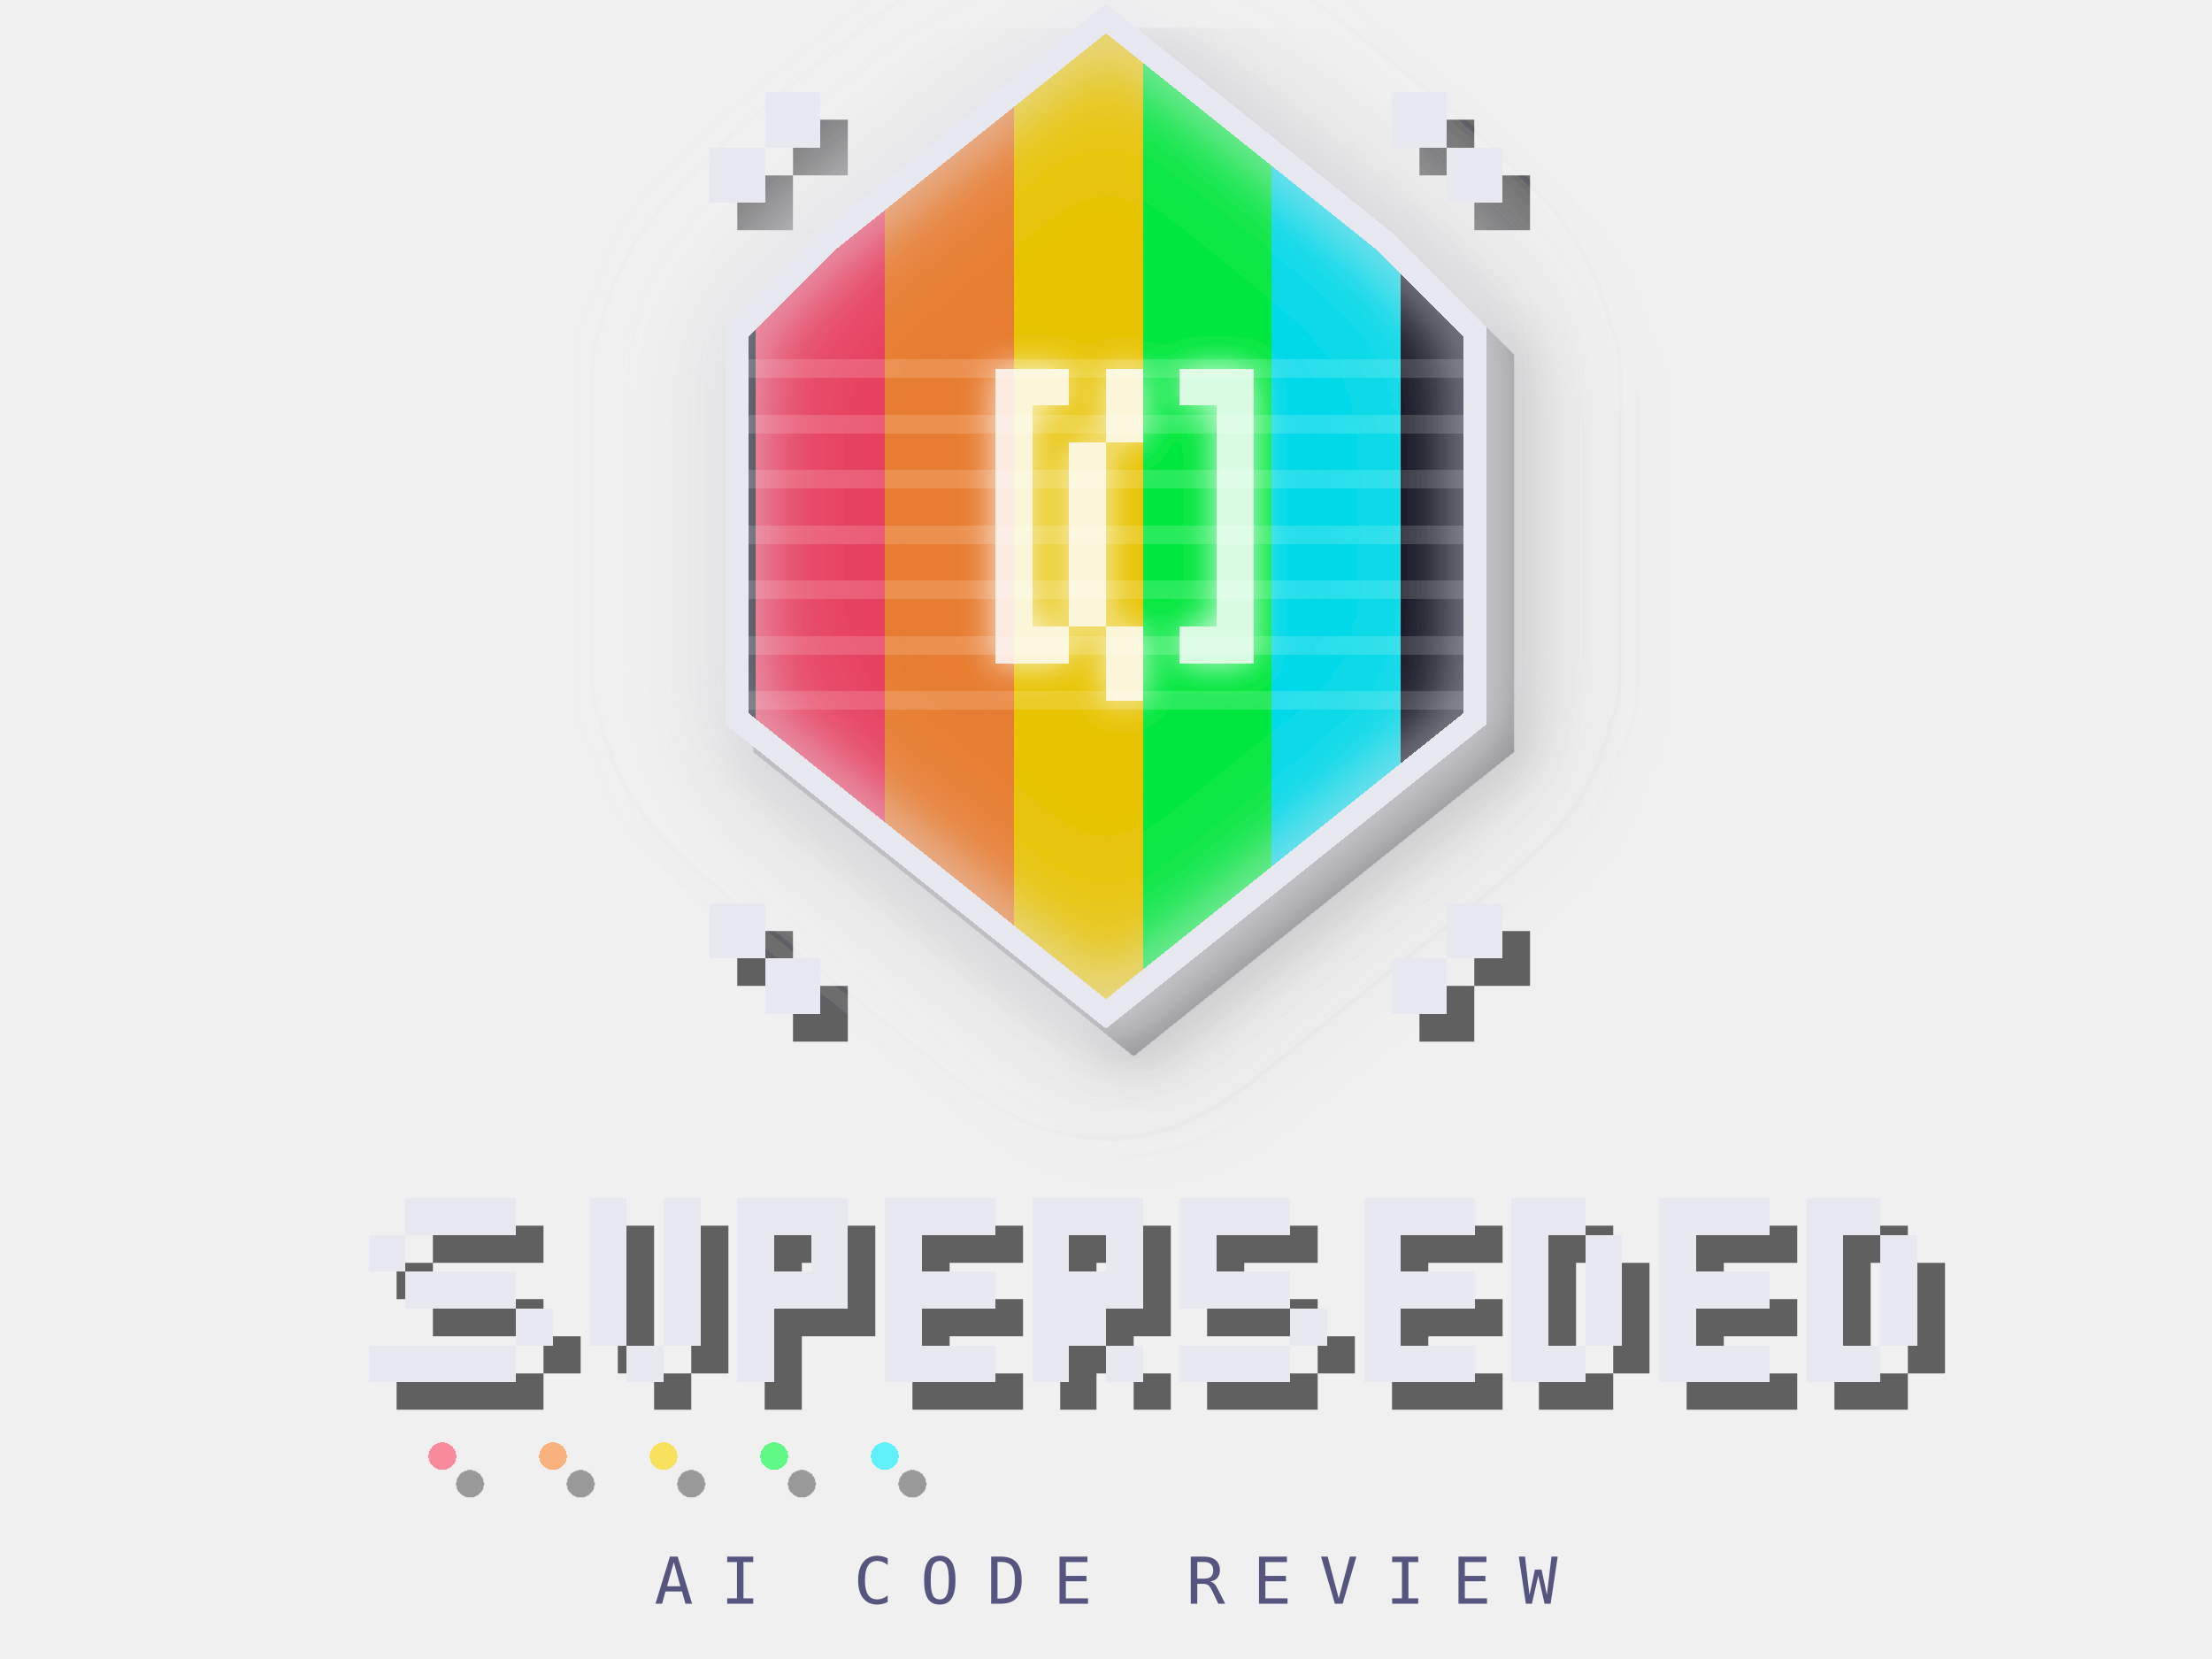
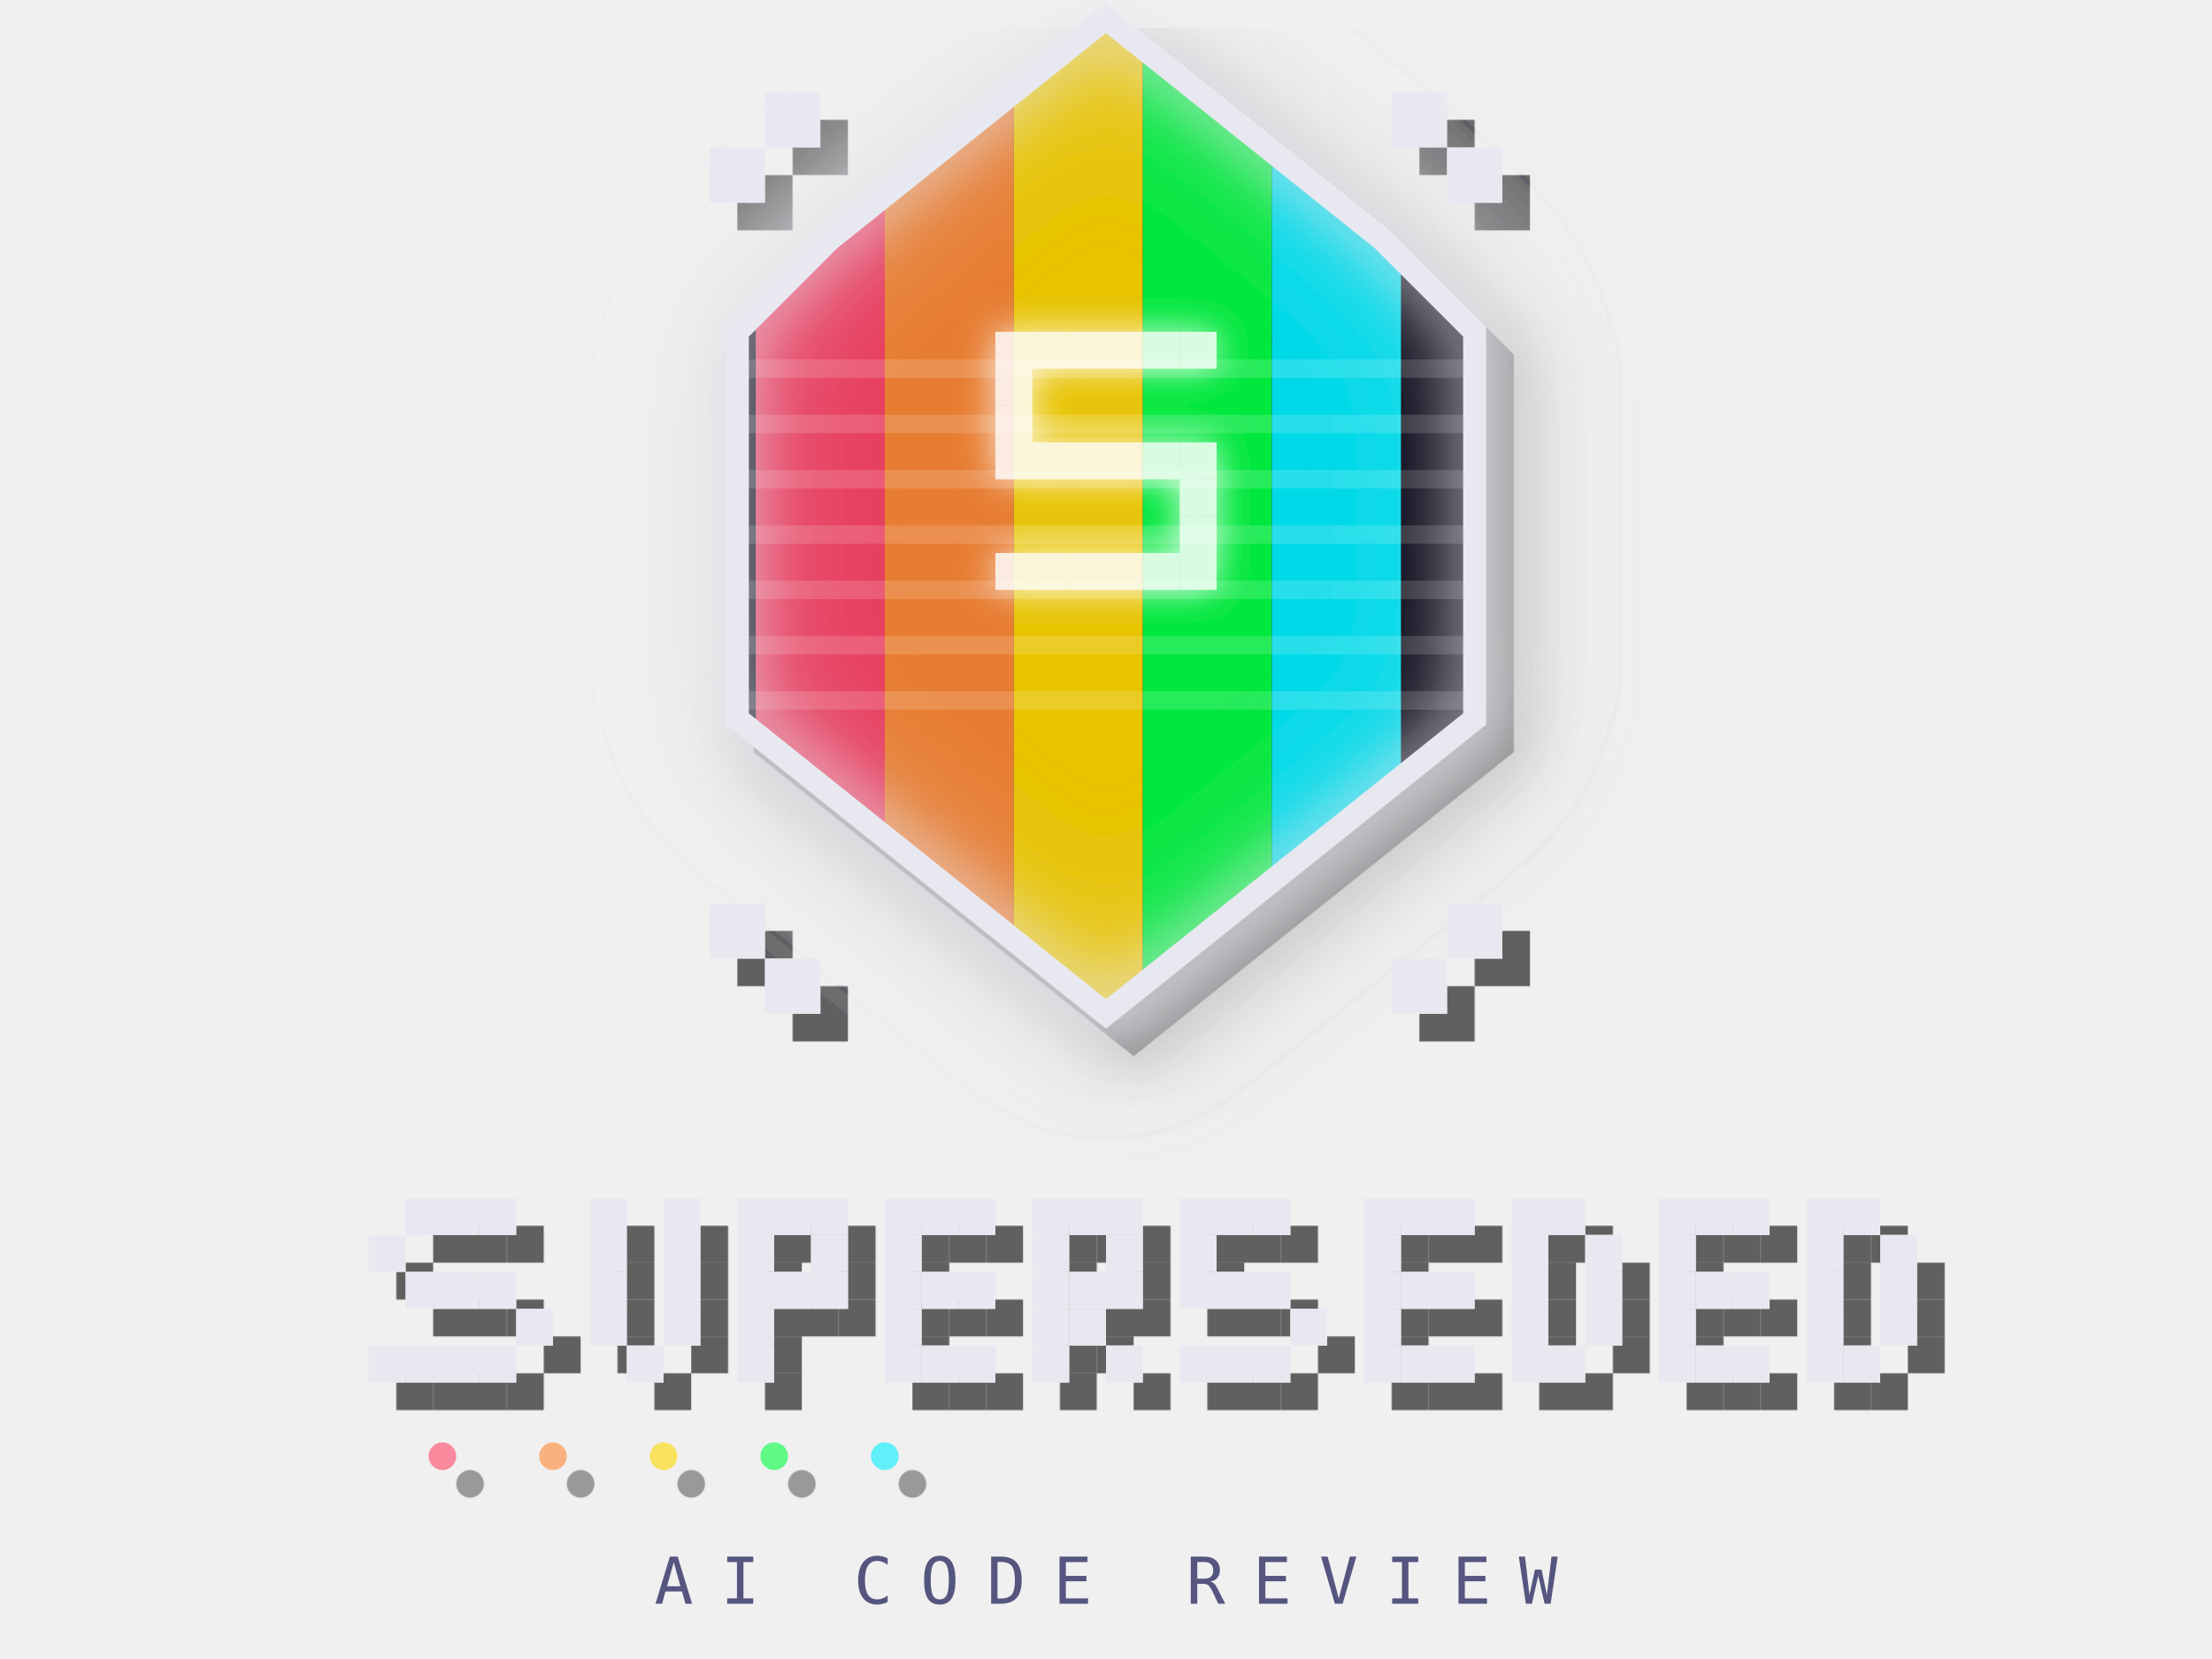
- <svg xmlns="http://www.w3.org/2000/svg" viewBox="0 0 240 180" width="240" height="180" shape-rendering="crispEdges">
+ <svg xmlns="http://www.w3.org/2000/svg" viewBox="0 0 240 180" width="240" height="180">
  <defs>
-     <clipPath id="shieldClip">
-       <polygon points="         120,2         110,10 100,18 90,26 80,36         80,78         90,86 100,94 110,102 120,110         130,102 140,94 150,86 160,78         160,36         150,26 140,18 130,10       " />
-     </clipPath>
+     <filter id="shieldShadow" x="-10%" y="-10%" width="130%" height="130%">
+       <feDropShadow dx="3" dy="3" stdDeviation="0" flood-color="#000" flood-opacity="0.6" />
+     </filter>
    <filter id="glow" x="-20%" y="-20%" width="140%" height="140%">
      <feGaussianBlur stdDeviation="2" result="blur" />
      <feMerge>
        <feMergeNode in="blur" />
        <feMergeNode in="SourceGraphic" />
      </feMerge>
    </filter>
    <filter id="neonGlow" x="-50%" y="-50%" width="200%" height="200%">
      <feGaussianBlur stdDeviation="3" result="blur1" />
      <feGaussianBlur stdDeviation="6" result="blur2" />
      <feMerge>
        <feMergeNode in="blur2" />
        <feMergeNode in="blur1" />
        <feMergeNode in="SourceGraphic" />
      </feMerge>
    </filter>
-     <filter id="dropShadow" x="-10%" y="-10%" width="130%" height="130%">
-       <feDropShadow dx="3" dy="3" stdDeviation="0" flood-color="#000" flood-opacity="0.6" />
-     </filter>
+     <clipPath id="shieldClip">
+       <polygon points="         120,2         110,10 100,18 90,26 80,36         80,78         90,86 100,94 110,102 120,110         130,102 140,94 150,86 160,78         160,36         150,26 140,18 130,10       " />
+     </clipPath>
  </defs>
-   <g filter="url(#dropShadow)">
+   <g filter="url(#shieldShadow)">
    <polygon points="       120,2       110,10 100,18 90,26 80,36       80,78       90,86 100,94 110,102 120,110       130,102 140,94 150,86 160,78       160,36       150,26 140,18 130,10     " fill="#0a0a18" />
    <g clip-path="url(#shieldClip)">
      <rect x="82" y="0" width="14" height="120" fill="#ff4466" opacity="0.9" />
      <rect x="96" y="0" width="14" height="120" fill="#ff8833" opacity="0.9" />
      <rect x="110" y="0" width="14" height="120" fill="#ffd700" opacity="0.9" />
      <rect x="124" y="0" width="14" height="120" fill="#00ff41" opacity="0.9" />
      <rect x="138" y="0" width="14" height="120" fill="#00f0ff" opacity="0.9" />
      <g opacity="0.15">
        <line x1="70" y1="40" x2="170" y2="40" stroke="#fff" stroke-width="2" />
        <line x1="70" y1="46" x2="170" y2="46" stroke="#fff" stroke-width="2" />
        <line x1="70" y1="52" x2="170" y2="52" stroke="#fff" stroke-width="2" />
        <line x1="70" y1="58" x2="170" y2="58" stroke="#fff" stroke-width="2" />
        <line x1="70" y1="64" x2="170" y2="64" stroke="#fff" stroke-width="2" />
        <line x1="70" y1="70" x2="170" y2="70" stroke="#fff" stroke-width="2" />
        <line x1="70" y1="76" x2="170" y2="76" stroke="#fff" stroke-width="2" />
      </g>
    </g>
    <polygon points="       120,2       110,10 100,18 90,26 80,36       80,78       90,86 100,94 110,102 120,110       130,102 140,94 150,86 160,78       160,36       150,26 140,18 130,10     " fill="none" stroke="#e8e8f0" stroke-width="2.5" stroke-linejoin="miter" filter="url(#neonGlow)" />
    <rect x="77" y="16" width="6" height="6" fill="#e8e8f0" />
    <rect x="83" y="10" width="6" height="6" fill="#e8e8f0" />
    <rect x="157" y="16" width="6" height="6" fill="#e8e8f0" />
    <rect x="151" y="10" width="6" height="6" fill="#e8e8f0" />
    <rect x="77" y="98" width="6" height="6" fill="#e8e8f0" />
    <rect x="83" y="104" width="6" height="6" fill="#e8e8f0" />
    <rect x="157" y="98" width="6" height="6" fill="#e8e8f0" />
    <rect x="151" y="104" width="6" height="6" fill="#e8e8f0" />
    <g transform="translate(120, 56)" opacity="0.85" filter="url(#glow)">
+       <rect x="-12" y="-20" width="4" height="4" fill="#fff" />
+       <rect x="-8" y="-20" width="4" height="4" fill="#fff" />
+       <rect x="-4" y="-20" width="4" height="4" fill="#fff" />
+       <rect x="0" y="-20" width="4" height="4" fill="#fff" />
+       <rect x="4" y="-20" width="4" height="4" fill="#fff" />
+       <rect x="8" y="-20" width="4" height="4" fill="#fff" />
      <rect x="-12" y="-16" width="4" height="4" fill="#fff" />
      <rect x="-12" y="-12" width="4" height="4" fill="#fff" />
      <rect x="-12" y="-8" width="4" height="4" fill="#fff" />
-       <rect x="-12" y="-4" width="4" height="4" fill="#fff" />
-       <rect x="-8" y="-16" width="4" height="4" fill="#fff" />
-       <rect x="-8" y="12" width="4" height="4" fill="#fff" />
-       <rect x="-12" y="0" width="4" height="4" fill="#fff" />
+       <rect x="-8" y="-8" width="4" height="4" fill="#fff" />
+       <rect x="-4" y="-8" width="4" height="4" fill="#fff" />
+       <rect x="0" y="-8" width="4" height="4" fill="#fff" />
+       <rect x="4" y="-8" width="4" height="4" fill="#fff" />
+       <rect x="8" y="-8" width="4" height="4" fill="#fff" />
+       <rect x="8" y="-4" width="4" height="4" fill="#fff" />
+       <rect x="8" y="0" width="4" height="4" fill="#fff" />
      <rect x="-12" y="4" width="4" height="4" fill="#fff" />
-       <rect x="-12" y="8" width="4" height="4" fill="#fff" />
-       <rect x="-12" y="12" width="4" height="4" fill="#fff" />
-       <rect x="0" y="-16" width="4" height="4" fill="#fff" />
-       <rect x="0" y="-12" width="4" height="4" fill="#fff" />
-       <rect x="-4" y="-8" width="4" height="4" fill="#fff" />
-       <rect x="-4" y="-4" width="4" height="4" fill="#fff" />
-       <rect x="-4" y="0" width="4" height="4" fill="#fff" />
+       <rect x="-8" y="4" width="4" height="4" fill="#fff" />
      <rect x="-4" y="4" width="4" height="4" fill="#fff" />
-       <rect x="-4" y="8" width="4" height="4" fill="#fff" />
-       <rect x="0" y="12" width="4" height="4" fill="#fff" />
-       <rect x="0" y="16" width="4" height="4" fill="#fff" />
-       <rect x="8" y="-16" width="4" height="4" fill="#fff" />
-       <rect x="12" y="-16" width="4" height="4" fill="#fff" />
-       <rect x="8" y="12" width="4" height="4" fill="#fff" />
-       <rect x="12" y="-12" width="4" height="4" fill="#fff" />
-       <rect x="12" y="-8" width="4" height="4" fill="#fff" />
-       <rect x="12" y="-4" width="4" height="4" fill="#fff" />
-       <rect x="12" y="0" width="4" height="4" fill="#fff" />
-       <rect x="12" y="4" width="4" height="4" fill="#fff" />
-       <rect x="12" y="8" width="4" height="4" fill="#fff" />
-       <rect x="12" y="12" width="4" height="4" fill="#fff" />
+       <rect x="0" y="4" width="4" height="4" fill="#fff" />
+       <rect x="4" y="4" width="4" height="4" fill="#fff" />
+       <rect x="8" y="4" width="4" height="4" fill="#fff" />
    </g>
  </g>
-   <g fill="#e8e8f0" filter="url(#dropShadow)">
+   <g fill="#e8e8f0" filter="url(#shieldShadow)">
    <rect x="44" y="130" width="4" height="4" />
    <rect x="48" y="130" width="4" height="4" />
    <rect x="52" y="130" width="4" height="4" />
    <rect x="40" y="134" width="4" height="4" />
    <rect x="44" y="138" width="4" height="4" />
    <rect x="48" y="138" width="4" height="4" />
    <rect x="52" y="138" width="4" height="4" />
    <rect x="56" y="142" width="4" height="4" />
    <rect x="40" y="146" width="4" height="4" />
    <rect x="44" y="146" width="4" height="4" />
    <rect x="48" y="146" width="4" height="4" />
    <rect x="52" y="146" width="4" height="4" />
    <rect x="64" y="130" width="4" height="4" />
    <rect x="72" y="130" width="4" height="4" />
    <rect x="64" y="134" width="4" height="4" />
    <rect x="72" y="134" width="4" height="4" />
    <rect x="64" y="138" width="4" height="4" />
    <rect x="72" y="138" width="4" height="4" />
    <rect x="64" y="142" width="4" height="4" />
    <rect x="72" y="142" width="4" height="4" />
    <rect x="68" y="146" width="4" height="4" />
    <rect x="80" y="130" width="4" height="4" />
    <rect x="84" y="130" width="4" height="4" />
    <rect x="88" y="130" width="4" height="4" />
    <rect x="80" y="134" width="4" height="4" />
    <rect x="88" y="134" width="4" height="4" />
    <rect x="80" y="138" width="4" height="4" />
    <rect x="84" y="138" width="4" height="4" />
    <rect x="88" y="138" width="4" height="4" />
    <rect x="80" y="142" width="4" height="4" />
    <rect x="80" y="146" width="4" height="4" />
    <rect x="96" y="130" width="4" height="4" />
    <rect x="100" y="130" width="4" height="4" />
    <rect x="104" y="130" width="4" height="4" />
    <rect x="96" y="134" width="4" height="4" />
    <rect x="96" y="138" width="4" height="4" />
    <rect x="100" y="138" width="4" height="4" />
    <rect x="104" y="138" width="4" height="4" />
    <rect x="96" y="142" width="4" height="4" />
    <rect x="96" y="146" width="4" height="4" />
    <rect x="100" y="146" width="4" height="4" />
    <rect x="104" y="146" width="4" height="4" />
    <rect x="112" y="130" width="4" height="4" />
    <rect x="116" y="130" width="4" height="4" />
    <rect x="120" y="130" width="4" height="4" />
    <rect x="112" y="134" width="4" height="4" />
    <rect x="120" y="134" width="4" height="4" />
    <rect x="112" y="138" width="4" height="4" />
    <rect x="116" y="138" width="4" height="4" />
    <rect x="120" y="138" width="4" height="4" />
    <rect x="112" y="142" width="4" height="4" />
    <rect x="116" y="142" width="4" height="4" />
    <rect x="112" y="146" width="4" height="4" />
    <rect x="120" y="146" width="4" height="4" />
    <rect x="128" y="130" width="4" height="4" />
    <rect x="132" y="130" width="4" height="4" />
    <rect x="136" y="130" width="4" height="4" />
    <rect x="128" y="134" width="4" height="4" />
    <rect x="128" y="138" width="4" height="4" />
    <rect x="132" y="138" width="4" height="4" />
    <rect x="136" y="138" width="4" height="4" />
    <rect x="140" y="142" width="4" height="4" />
    <rect x="128" y="146" width="4" height="4" />
    <rect x="132" y="146" width="4" height="4" />
    <rect x="136" y="146" width="4" height="4" />
    <rect x="148" y="130" width="4" height="4" />
    <rect x="152" y="130" width="4" height="4" />
    <rect x="156" y="130" width="4" height="4" />
    <rect x="148" y="134" width="4" height="4" />
    <rect x="148" y="138" width="4" height="4" />
    <rect x="152" y="138" width="4" height="4" />
    <rect x="156" y="138" width="4" height="4" />
    <rect x="148" y="142" width="4" height="4" />
    <rect x="148" y="146" width="4" height="4" />
    <rect x="152" y="146" width="4" height="4" />
    <rect x="156" y="146" width="4" height="4" />
    <rect x="164" y="130" width="4" height="4" />
    <rect x="168" y="130" width="4" height="4" />
    <rect x="164" y="134" width="4" height="4" />
    <rect x="172" y="134" width="4" height="4" />
    <rect x="164" y="138" width="4" height="4" />
    <rect x="172" y="138" width="4" height="4" />
    <rect x="164" y="142" width="4" height="4" />
    <rect x="172" y="142" width="4" height="4" />
    <rect x="164" y="146" width="4" height="4" />
    <rect x="168" y="146" width="4" height="4" />
    <rect x="180" y="130" width="4" height="4" />
    <rect x="184" y="130" width="4" height="4" />
    <rect x="188" y="130" width="4" height="4" />
    <rect x="180" y="134" width="4" height="4" />
    <rect x="180" y="138" width="4" height="4" />
    <rect x="184" y="138" width="4" height="4" />
    <rect x="188" y="138" width="4" height="4" />
    <rect x="180" y="142" width="4" height="4" />
    <rect x="180" y="146" width="4" height="4" />
    <rect x="184" y="146" width="4" height="4" />
    <rect x="188" y="146" width="4" height="4" />
    <rect x="196" y="130" width="4" height="4" />
    <rect x="200" y="130" width="4" height="4" />
    <rect x="196" y="134" width="4" height="4" />
    <rect x="204" y="134" width="4" height="4" />
    <rect x="196" y="138" width="4" height="4" />
    <rect x="204" y="138" width="4" height="4" />
    <rect x="196" y="142" width="4" height="4" />
    <rect x="204" y="142" width="4" height="4" />
    <rect x="196" y="146" width="4" height="4" />
    <rect x="200" y="146" width="4" height="4" />
    <g opacity="0.6">
      <circle cx="48" cy="158" r="1.5" fill="#ff4466" />
      <circle cx="60" cy="158" r="1.5" fill="#ff8833" />
      <circle cx="72" cy="158" r="1.5" fill="#ffd700" />
      <circle cx="84" cy="158" r="1.5" fill="#00ff41" />
      <circle cx="96" cy="158" r="1.5" fill="#00f0ff" />
    </g>
  </g>
  <text x="120" y="174" text-anchor="middle" font-family="monospace" font-size="7" fill="#555580" letter-spacing="3">AI CODE REVIEW</text>
</svg>
